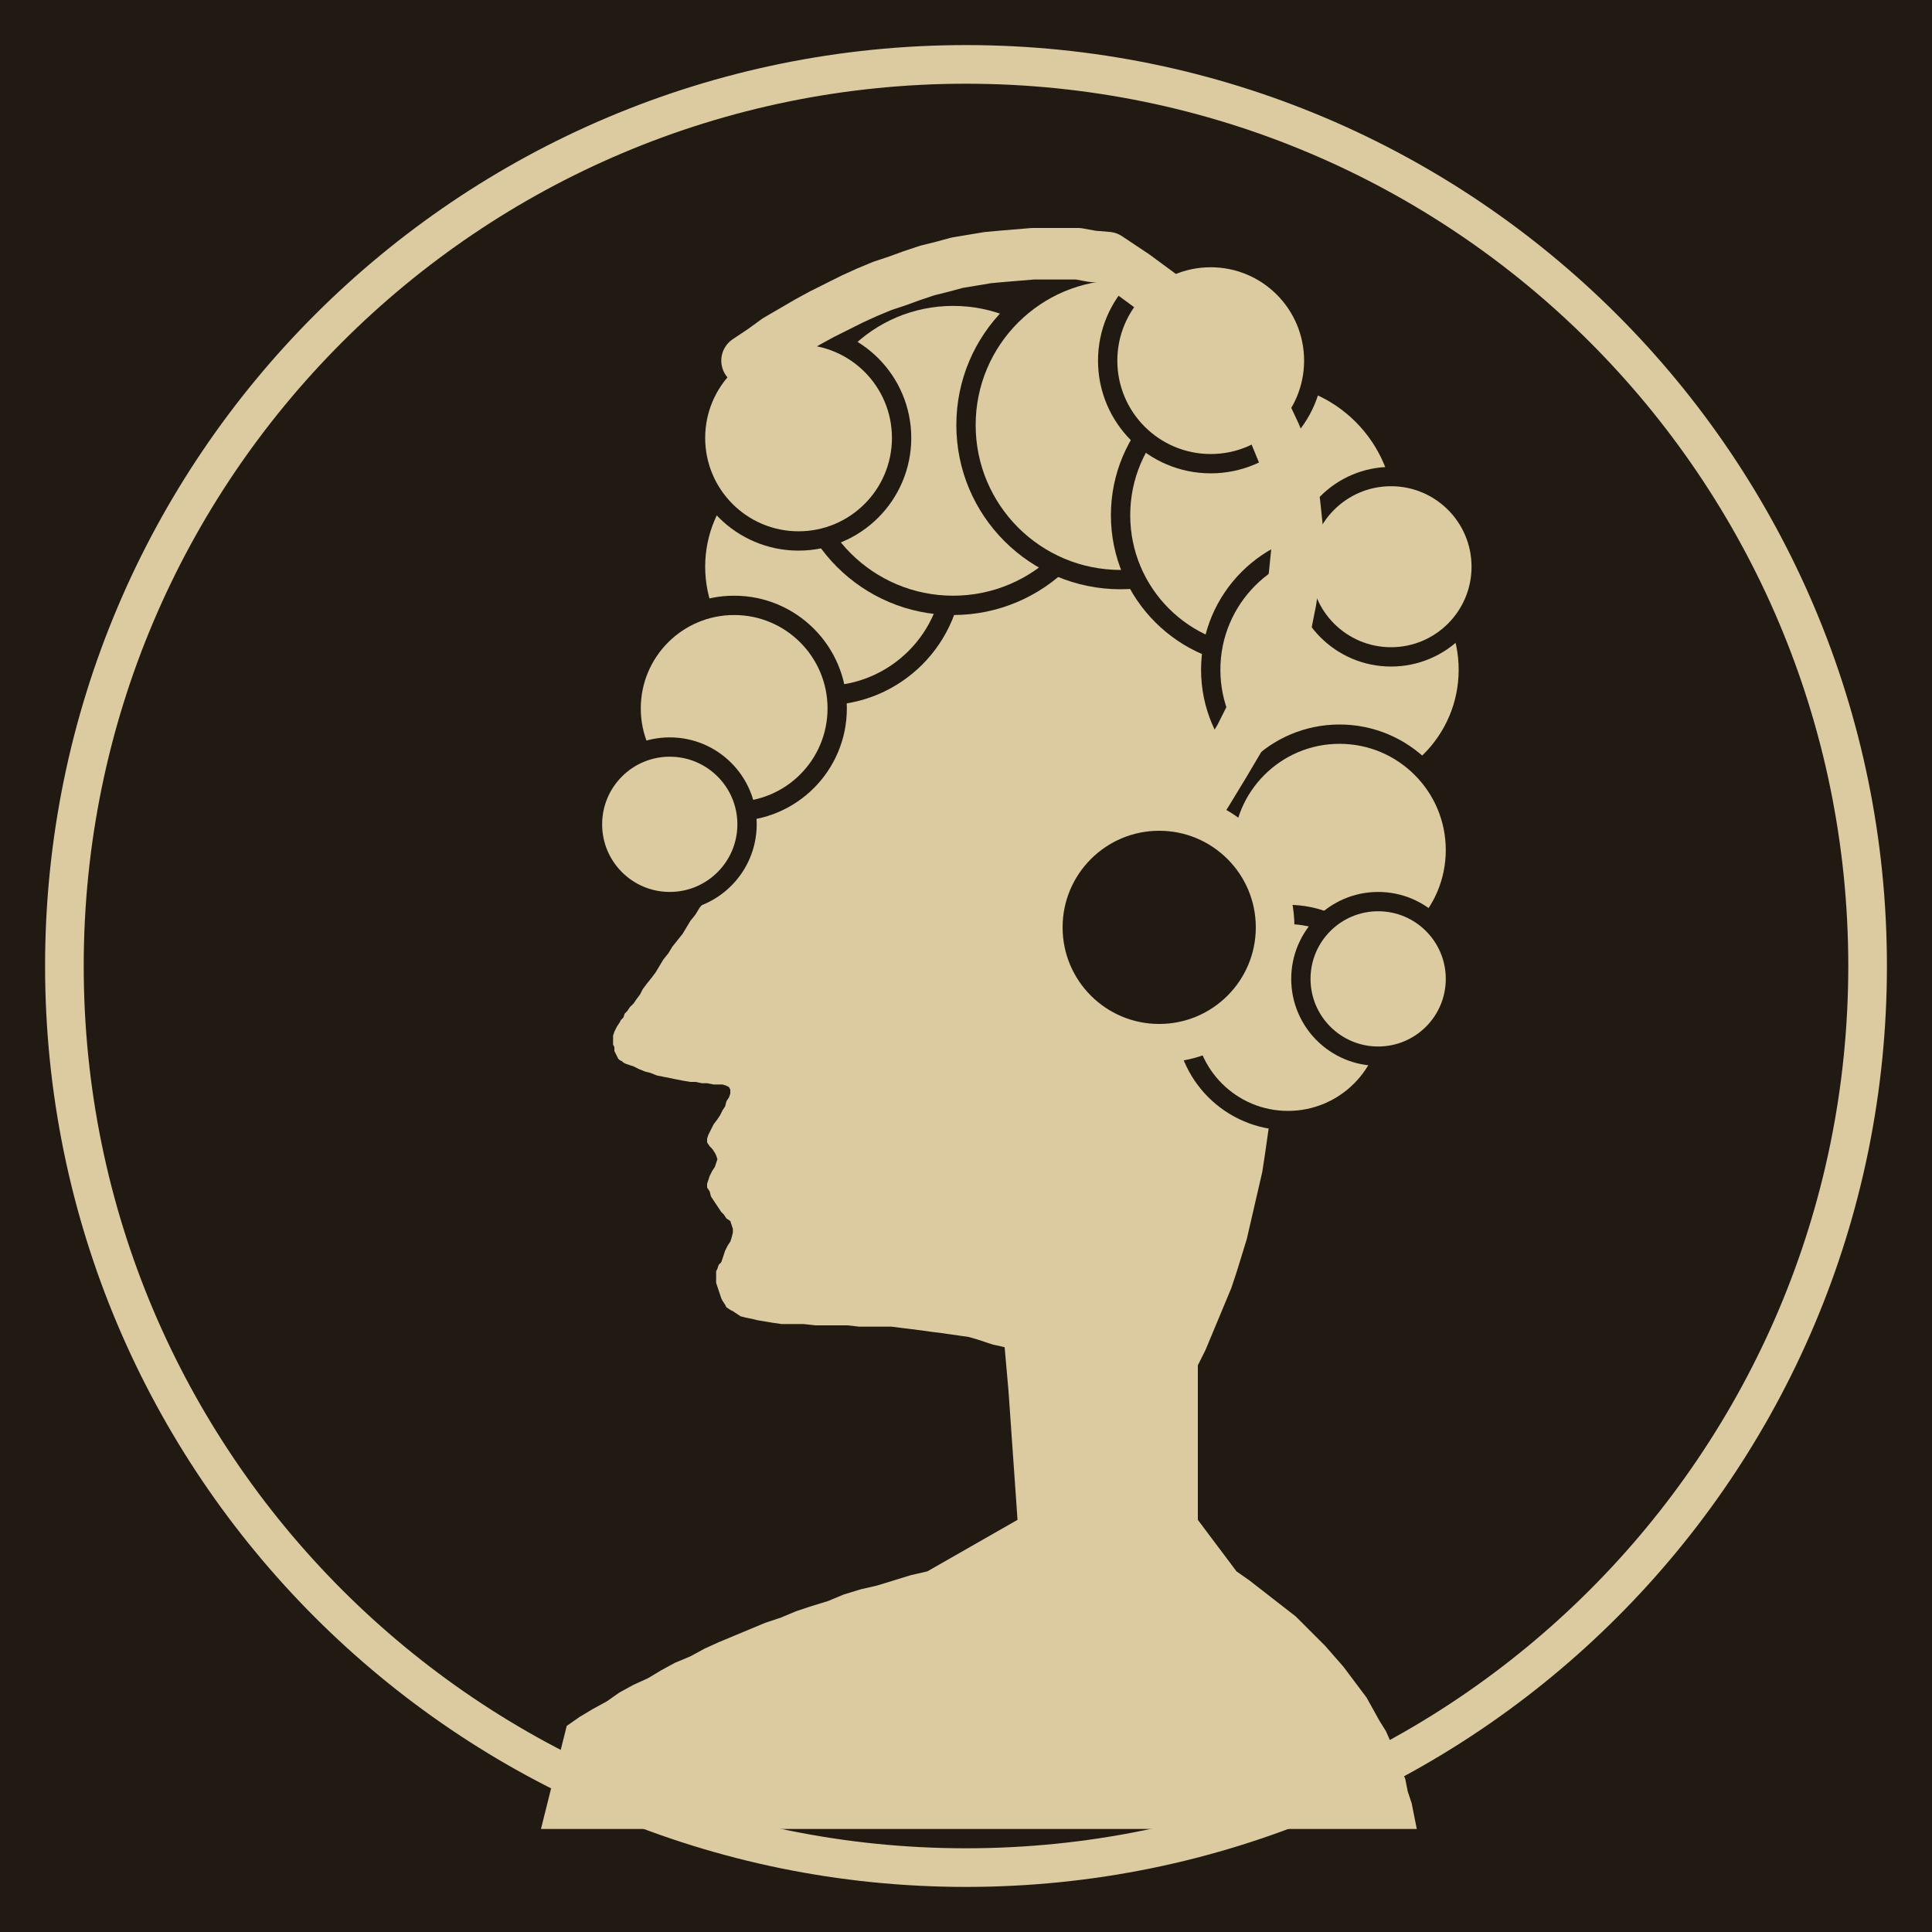
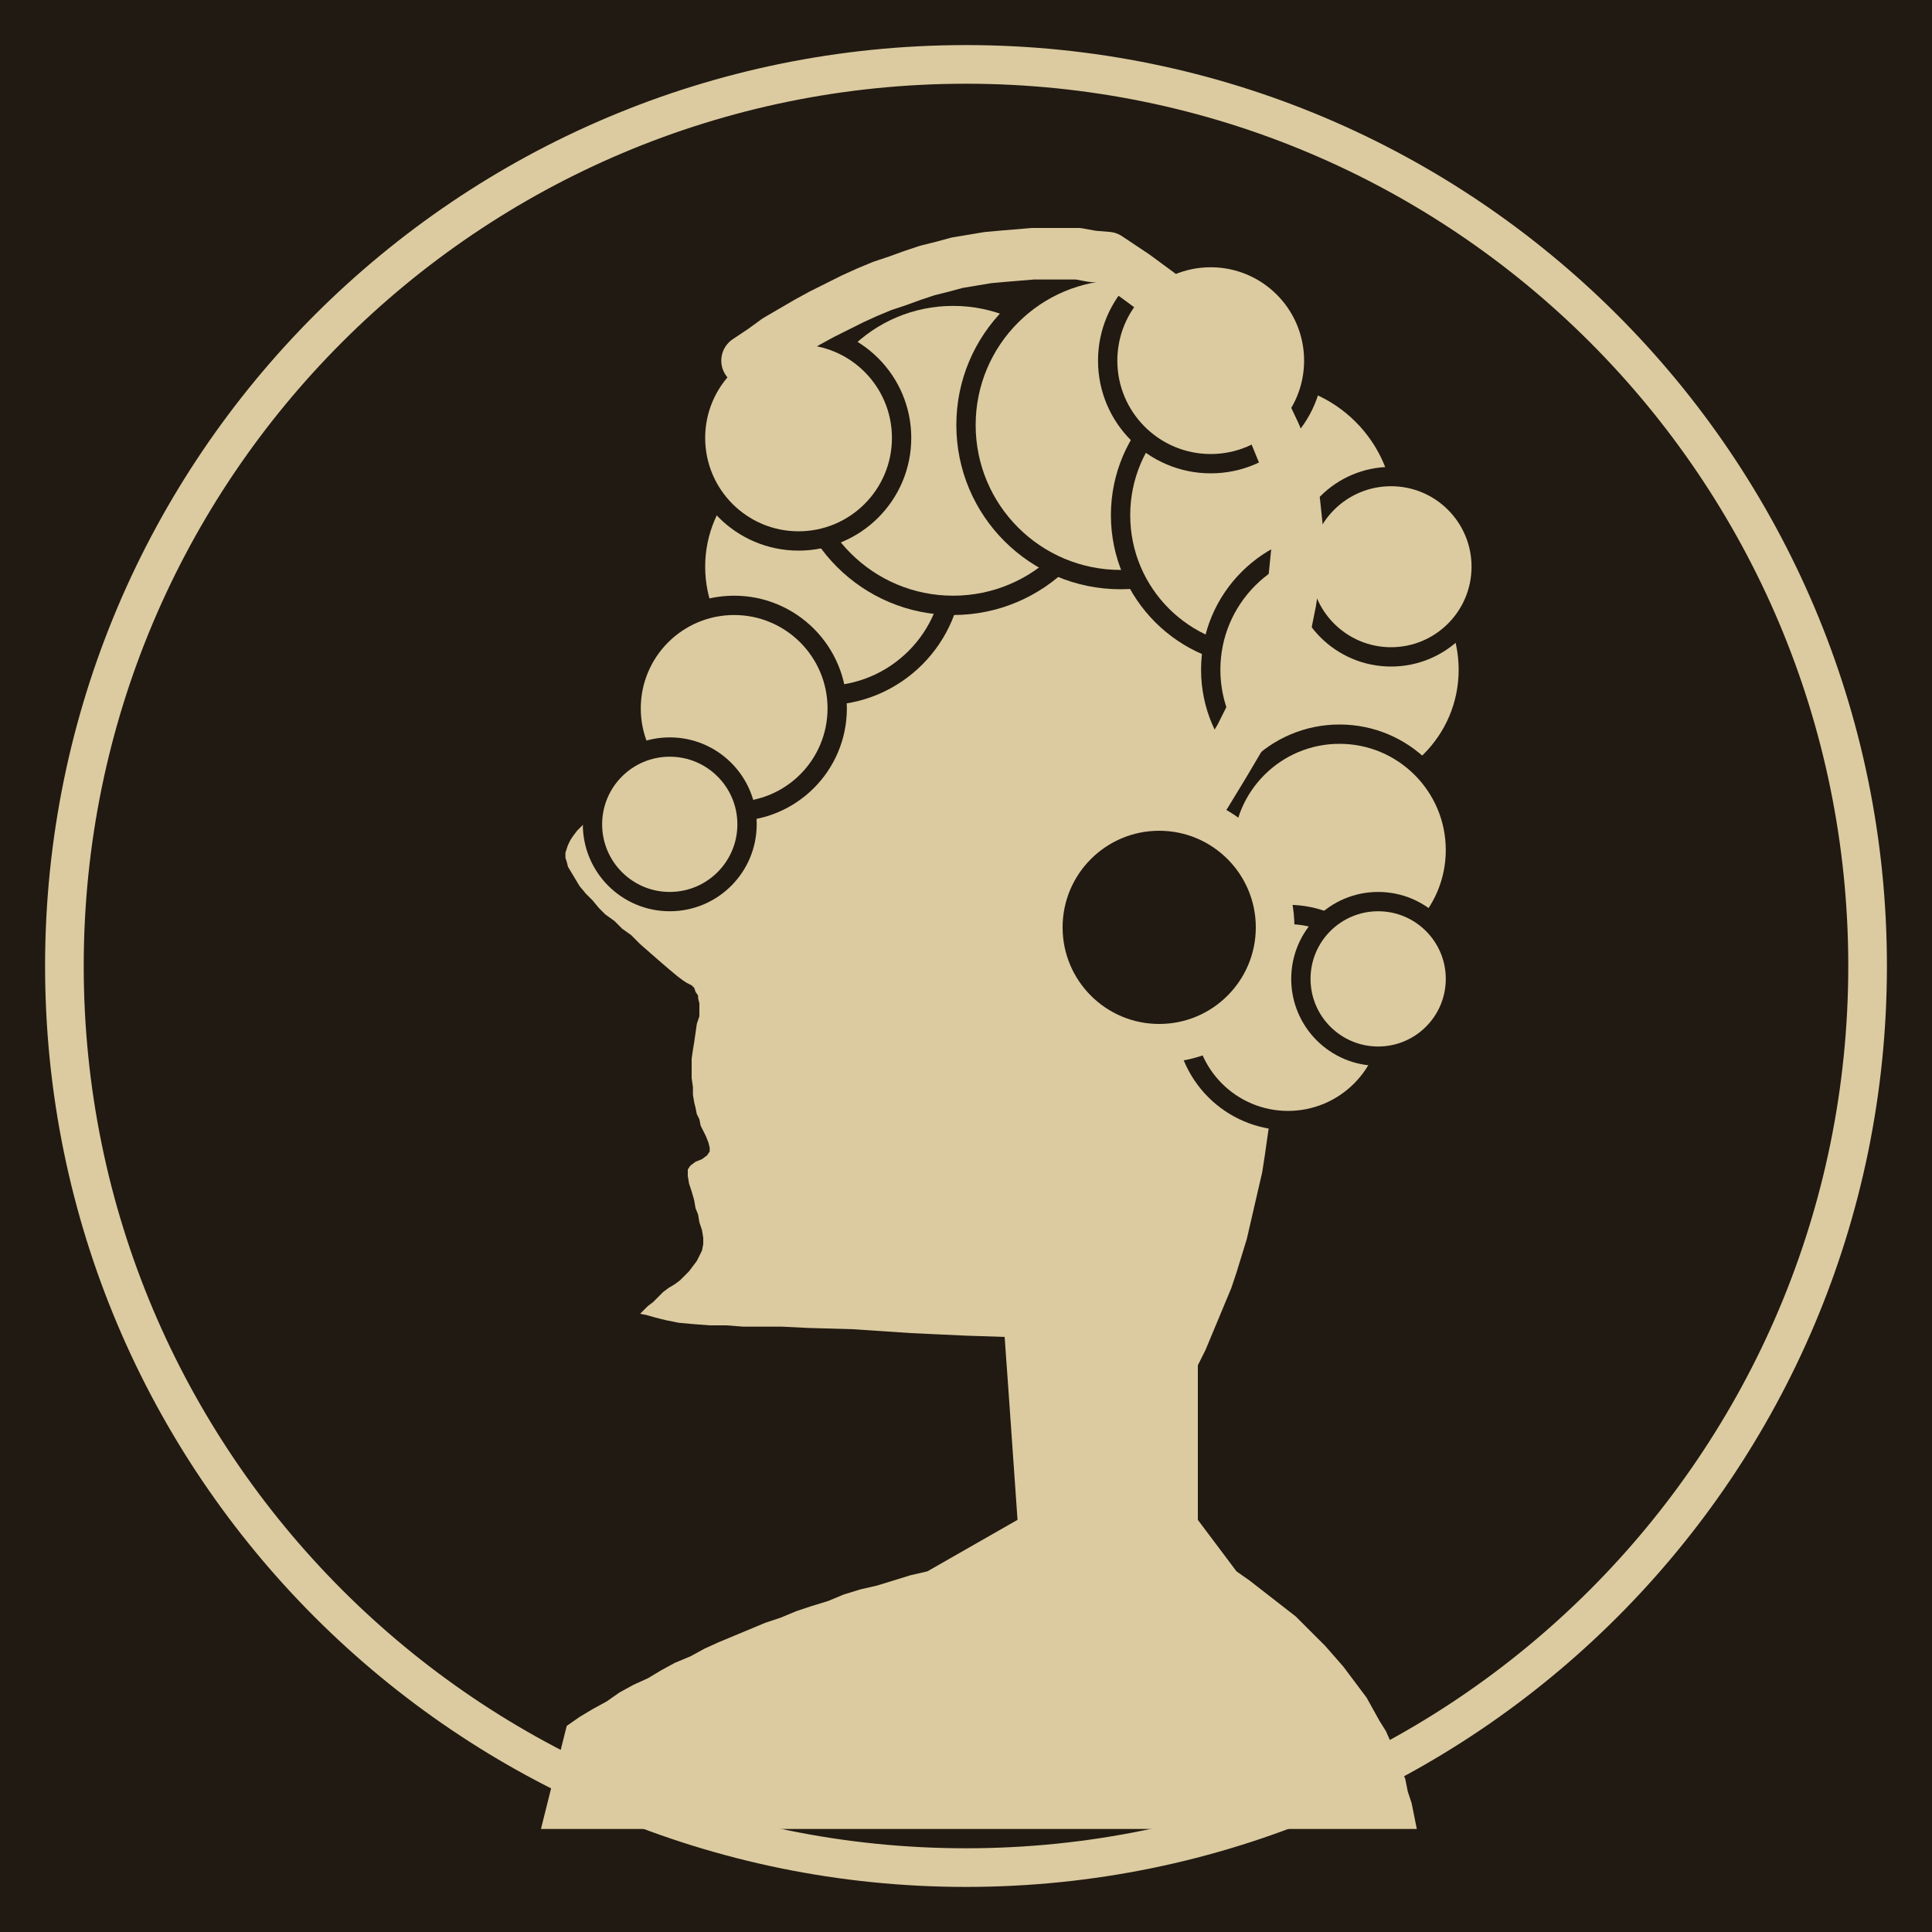
<svg xmlns="http://www.w3.org/2000/svg" viewBox="0 0 150 150">
  <rect width="150" height="150" fill="#211A12" />
  <circle cx="75" cy="75" r="70" fill="none" stroke="#DCCBA0" stroke-width="3" />
-   <polygon points="60.0,50.0 59.8,50.7 59.5,51.3 59.3,52.0 59.1,52.6 58.8,53.2 58.6,53.9 58.4,54.5 58.2,55.1 58.0,55.7 57.8,56.3 57.7,56.9 57.5,57.5 57.3,58.1 57.2,58.7 57.0,59.2 56.9,59.8 56.8,60.3 56.6,60.9 56.5,61.4 56.4,61.9 56.3,62.5 56.3,62.6 56.2,62.7 56.2,62.9 56.2,63.1 56.2,63.3 56.2,63.6 56.3,63.9 56.5,64.3 56.7,64.7 56.9,65.1 57.0,65.6 57.0,66.0 56.9,66.5 56.6,67.0 56.3,67.5 56.0,68.0 55.6,68.5 55.3,69.0 55.0,69.5 54.7,70.0 54.3,70.5 54.0,71.0 53.6,71.5 53.3,72.0 53.0,72.5 52.6,73.0 52.2,73.5 51.9,74.0 51.5,74.5 51.2,75.0 50.9,75.5 50.6,75.9 50.2,76.4 49.9,76.8 49.7,77.2 49.4,77.6 49.2,77.9 48.9,78.2 48.7,78.5 48.5,78.7 48.4,79.0 48.2,79.2 48.1,79.4 47.9,79.7 47.8,79.9 47.7,80.1 47.6,80.4 47.6,80.6 47.6,80.8 47.6,81.1 47.7,81.3 47.7,81.6 47.8,81.8 47.9,82.0 48.0,82.2 48.1,82.3 48.3,82.4 48.4,82.5 48.6,82.6 48.9,82.7 49.2,82.8 49.6,83.0 50.1,83.2 50.5,83.3 51.0,83.5 51.5,83.6 52.0,83.7 52.5,83.8 53.0,83.9 53.6,84.0 54.0,84.0 54.5,84.1 54.9,84.1 55.4,84.2 55.8,84.2 56.1,84.2 56.4,84.3 56.6,84.4 56.7,84.6 56.7,84.9 56.6,85.2 56.4,85.5 56.3,85.9 56.1,86.2 55.9,86.6 55.7,86.9 55.4,87.3 55.2,87.7 55.0,88.1 54.9,88.4 54.9,88.7 55.1,89.0 55.3,89.2 55.5,89.5 55.6,89.7 55.7,90.0 55.6,90.3 55.5,90.6 55.3,90.9 55.1,91.3 55.0,91.6 54.9,91.9 54.9,92.2 55.1,92.5 55.2,92.9 55.4,93.2 55.6,93.5 55.8,93.8 56.0,94.1 56.2,94.3 56.4,94.6 56.7,94.8 56.8,95.1 56.9,95.4 56.9,95.7 56.8,96.1 56.7,96.4 56.5,96.7 56.3,97.1 56.2,97.4 56.1,97.7 56.0,98.0 55.8,98.2 55.7,98.5 55.6,98.7 55.6,99.0 55.6,99.3 55.6,99.6 55.7,99.9 55.8,100.2 55.9,100.5 56.0,100.8 56.1,101.0 56.3,101.3 56.4,101.5 56.7,101.7 56.9,101.8 57.2,102.0 57.5,102.2 57.9,102.3 58.4,102.4 58.8,102.5 59.4,102.6 60.0,102.7 60.7,102.8 61.5,102.8 62.4,102.8 63.3,102.9 64.1,102.9 65.0,102.9 65.8,102.9 66.7,103.0 67.5,103.0 68.4,103.0 69.2,103.0 70.0,103.1 70.8,103.2 71.6,103.3 72.3,103.4 73.1,103.5 73.8,103.6 74.5,103.7 75.2,103.8 75.9,104.0 76.5,104.2 77.1,104.4 77.6,104.5 78.0,104.6 78.3,108.0 79.0,118.0 72.0,122.0 72.0,122.0 70.7,122.3 69.4,122.7 68.1,123.1 66.8,123.4 65.5,123.8 64.3,124.3 63.0,124.7 61.8,125.1 60.6,125.6 59.4,126.0 58.2,126.5 57.0,127.0 55.8,127.5 54.7,128.0 53.6,128.6 52.4,129.1 51.3,129.7 50.3,130.3 49.2,130.8 48.1,131.4 47.1,132.1 46.0,132.7 45.0,133.3 44.0,134.0 42.0,142.0 110.0,142.0 110.0,142.0 109.8,141.0 109.6,140.0 109.3,139.1 109.1,138.1 108.7,137.2 108.4,136.3 108.0,135.3 107.6,134.4 107.1,133.6 106.6,132.7 106.1,131.8 105.5,131.0 104.9,130.2 104.3,129.4 103.6,128.6 102.9,127.8 102.1,127.0 101.4,126.3 100.6,125.5 99.7,124.8 98.8,124.1 97.9,123.4 97.0,122.7 96.0,122.0 93.0,118.0 93.0,106.0 93.0,106.0 93.6,104.8 94.1,103.6 94.6,102.4 95.1,101.2 95.6,100.0 96.0,98.8 96.4,97.5 96.8,96.2 97.1,94.9 97.4,93.6 97.7,92.3 98.0,91.0 98.2,89.7 98.4,88.3 98.6,86.9 98.8,85.6 98.9,84.2 99.0,82.8 99.1,81.3 99.1,79.9 99.1,78.4 99.1,77.0 99.1,75.5 99.0,74.0 99.1,72.8 99.1,71.7 99.1,70.5 99.1,69.3 99.0,68.2 98.9,67.0 98.8,65.8 98.7,64.7 98.5,63.5 98.3,62.3 98.0,61.2 97.8,60.0 97.4,58.8 97.1,57.7 96.7,56.5 96.3,55.3 95.9,54.2 95.4,53.0 94.9,51.8 94.4,50.7 93.9,49.5 93.3,48.3 92.7,47.2 92.0,46.0 91.3,45.2 90.6,44.4 89.9,43.7 89.2,42.9 88.5,42.3 87.8,41.6 87.0,41.0 86.2,40.4 85.4,39.9 84.6,39.4 83.8,38.9 83.0,38.5 82.2,38.1 81.3,37.7 80.4,37.4 79.6,37.1 78.7,36.9 77.8,36.6 76.8,36.4 75.9,36.3 74.9,36.2 74.0,36.1 73.0,36.0 72.0,36.0 71.2,36.5 70.4,37.0 69.6,37.5 68.9,38.1 68.2,38.6 67.5,39.1 66.8,39.7 66.2,40.2 65.6,40.8 65.1,41.3 64.5,41.9 64.0,42.5 63.5,43.1 63.1,43.7 62.6,44.3 62.2,44.9 61.8,45.5 61.5,46.1 61.2,46.8 60.9,47.4 60.6,48.0 60.4,48.7 60.2,49.3 60.0,50.0" fill="#DCCBA0" />
+   <polygon points="60.0,50.0 59.7,50.3 59.2,50.8 58.7,51.3 58.2,51.8 57.7,52.3 57.2,52.8 56.7,53.3 56.3,53.7 55.9,54.2 55.5,54.7 55.1,55.2 54.8,55.8 54.5,56.3 54.2,56.9 53.8,57.4 53.3,57.8 52.7,58.2 52.1,58.6 51.4,58.9 50.8,59.3 50.2,59.7 49.6,60.1 49.0,60.5 48.4,60.9 47.9,61.4 47.4,61.8 46.9,62.3 46.4,62.8 45.9,63.3 45.5,63.7 45.2,64.1 44.8,64.5 44.5,64.9 44.3,65.2 44.1,65.6 44.0,65.9 43.9,66.2 43.9,66.6 44.0,66.9 44.1,67.3 44.4,67.8 44.7,68.3 45.0,68.8 45.5,69.4 46.0,69.9 46.5,70.5 47.0,71.0 47.7,71.5 48.3,72.1 49.0,72.6 49.7,73.3 50.5,74.0 51.3,74.7 52.0,75.3 52.6,75.8 53.0,76.1 53.3,76.3 53.5,76.4 53.7,76.5 53.9,76.7 54.0,77.0 54.2,77.3 54.2,77.5 54.3,77.9 54.3,78.3 54.3,78.9 54.1,79.5 54.0,80.2 53.9,80.9 53.8,81.5 53.7,82.2 53.7,83.0 53.7,83.7 53.8,84.4 53.8,85.0 53.9,85.6 54.0,86.0 54.1,86.5 54.3,86.9 54.4,87.4 54.6,87.8 54.8,88.2 55.0,88.7 55.1,89.1 55.1,89.4 54.9,89.7 54.5,90.0 54.0,90.2 53.6,90.5 53.4,90.8 53.4,91.3 53.5,91.9 53.7,92.5 53.9,93.2 54.0,93.8 54.2,94.3 54.3,94.9 54.5,95.5 54.6,96.1 54.6,96.6 54.5,97.1 54.3,97.5 54.1,97.9 53.8,98.3 53.5,98.7 53.2,99.0 52.8,99.4 52.4,99.7 51.9,100.0 51.5,100.3 51.1,100.7 50.7,101.1 50.3,101.4 49.9,101.8 49.7,102.0 50.2,102.1 50.9,102.3 51.7,102.5 52.7,102.7 53.8,102.8 55.1,102.9 56.4,102.9 57.7,103.0 58.7,103.0 59.6,103.0 60.7,103.0 62.7,103.1 66.2,103.2 70.7,103.5 75.0,103.7 78.0,103.8 78.3,108.0 79.0,118.0 72.0,122.0 72.0,122.0 70.7,122.3 69.4,122.7 68.1,123.1 66.8,123.4 65.5,123.8 64.3,124.3 63.0,124.7 61.8,125.1 60.6,125.6 59.4,126.0 58.2,126.5 57.0,127.0 55.8,127.5 54.7,128.0 53.6,128.6 52.4,129.1 51.3,129.7 50.3,130.3 49.2,130.8 48.1,131.4 47.1,132.1 46.0,132.7 45.0,133.3 44.0,134.0 42.0,142.0 110.0,142.0 110.0,142.0 109.8,141.0 109.6,140.0 109.3,139.1 109.1,138.1 108.7,137.2 108.4,136.3 108.0,135.3 107.6,134.4 107.1,133.6 106.6,132.7 106.1,131.8 105.5,131.0 104.9,130.2 104.3,129.4 103.6,128.6 102.9,127.8 102.1,127.0 101.4,126.3 100.6,125.5 99.7,124.8 98.8,124.1 97.9,123.4 97.0,122.7 96.0,122.0 93.0,118.0 93.0,106.0 93.0,106.0 93.6,104.8 94.1,103.6 94.6,102.4 95.1,101.2 95.6,100.0 96.0,98.8 96.4,97.5 96.8,96.2 97.1,94.9 97.4,93.6 97.7,92.3 98.0,91.0 98.2,89.7 98.4,88.3 98.6,86.9 98.8,85.6 98.9,84.2 99.0,82.8 99.1,81.3 99.1,79.9 99.1,78.4 99.1,77.0 99.1,75.5 99.0,74.0 99.1,72.8 99.1,71.7 99.1,70.5 99.1,69.3 99.0,68.2 98.9,67.0 98.8,65.8 98.7,64.7 98.5,63.5 98.3,62.3 98.0,61.2 97.8,60.0 97.4,58.8 97.1,57.7 96.7,56.5 96.3,55.3 95.9,54.2 95.4,53.0 94.9,51.8 94.4,50.7 93.9,49.5 93.3,48.3 92.7,47.2 92.0,46.0 91.3,45.2 90.6,44.4 89.9,43.7 89.2,42.9 88.5,42.3 87.8,41.6 87.0,41.0 86.2,40.4 85.4,39.9 84.6,39.4 83.8,38.9 83.0,38.5 82.2,38.1 81.3,37.7 80.4,37.4 79.6,37.1 78.7,36.9 77.8,36.6 76.8,36.4 75.9,36.3 74.9,36.2 74.0,36.1 73.0,36.0 72.0,36.0 71.2,36.5 70.4,37.0 69.6,37.5 68.9,38.1 68.2,38.6 67.5,39.1 66.8,39.7 66.2,40.2 65.6,40.8 65.1,41.3 64.5,41.9 64.0,42.5 63.5,43.1 63.1,43.7 62.6,44.3 62.2,44.9 61.8,45.5 61.5,46.1 61.2,46.8 60.9,47.4 60.6,48.0 60.4,48.7 60.2,49.3 60.0,50.0" fill="#DCCBA0" />
  <circle cx="64" cy="44" r="10" fill="#DCCBA0" />
  <circle cx="64" cy="44" r="10" fill="none" stroke="#211A12" stroke-width="1.5" />
  <circle cx="74" cy="35" r="12" fill="#DCCBA0" />
  <circle cx="74" cy="35" r="12" fill="none" stroke="#211A12" stroke-width="1.5" />
  <circle cx="87" cy="33" r="12" fill="#DCCBA0" />
  <circle cx="87" cy="33" r="12" fill="none" stroke="#211A12" stroke-width="1.5" />
  <circle cx="98" cy="40" r="11" fill="#DCCBA0" />
  <circle cx="98" cy="40" r="11" fill="none" stroke="#211A12" stroke-width="1.5" />
  <circle cx="104" cy="52" r="10" fill="#DCCBA0" />
  <circle cx="104" cy="52" r="10" fill="none" stroke="#211A12" stroke-width="1.5" />
  <circle cx="104" cy="66" r="9" fill="#DCCBA0" />
  <circle cx="104" cy="66" r="9" fill="none" stroke="#211A12" stroke-width="1.5" />
  <circle cx="100" cy="79" r="8" fill="#DCCBA0" />
  <circle cx="100" cy="79" r="8" fill="none" stroke="#211A12" stroke-width="1.5" />
  <circle cx="57" cy="55" r="8" fill="#DCCBA0" />
  <circle cx="57" cy="55" r="8" fill="none" stroke="#211A12" stroke-width="1.5" />
  <circle cx="62" cy="34" r="8" fill="#DCCBA0" />
  <circle cx="62" cy="34" r="8" fill="none" stroke="#211A12" stroke-width="1.5" />
  <circle cx="94" cy="28" r="8" fill="#DCCBA0" />
  <circle cx="94" cy="28" r="8" fill="none" stroke="#211A12" stroke-width="1.5" />
  <circle cx="108" cy="44" r="7" fill="#DCCBA0" />
  <circle cx="108" cy="44" r="7" fill="none" stroke="#211A12" stroke-width="1.5" />
  <circle cx="52" cy="64" r="6" fill="#DCCBA0" />
  <circle cx="52" cy="64" r="6" fill="none" stroke="#211A12" stroke-width="1.5" />
  <circle cx="107" cy="76" r="6" fill="#DCCBA0" />
  <circle cx="107" cy="76" r="6" fill="none" stroke="#211A12" stroke-width="1.5" />
  <polyline points="92.0,64.0 93.6,61.7 95.0,59.4 96.3,57.2 97.4,55.0 98.3,52.9 99.1,50.8 99.8,48.7 100.2,46.7 100.5,44.7 100.7,42.7 100.7,40.9 100.5,39.0 100.2,37.2 99.7,35.4 99.0,33.7 98.2,32.0 97.3,30.4 96.1,28.8 94.8,27.2 93.4,25.7 91.8,24.2 90.0,22.8 88.1,21.4 86.0,20.0 84.8,19.9 83.7,19.7 82.5,19.7 81.3,19.7 80.2,19.7 79.0,19.8 77.8,19.9 76.7,20.0 75.5,20.2 74.3,20.4 73.2,20.7 72.0,21.0 70.8,21.4 69.7,21.8 68.5,22.2 67.3,22.7 66.2,23.2 65.0,23.8 63.8,24.4 62.7,25.0 61.5,25.7 60.3,26.4 59.2,27.2 58.0,28.0" fill="none" stroke="#DCCBA0" stroke-width="4" stroke-linecap="round" stroke-linejoin="round" />
  <circle cx="90" cy="72" r="9" fill="#211A12" />
  <circle cx="90" cy="72" r="9" fill="none" stroke="#DCCBA0" stroke-width="3" />
</svg>
